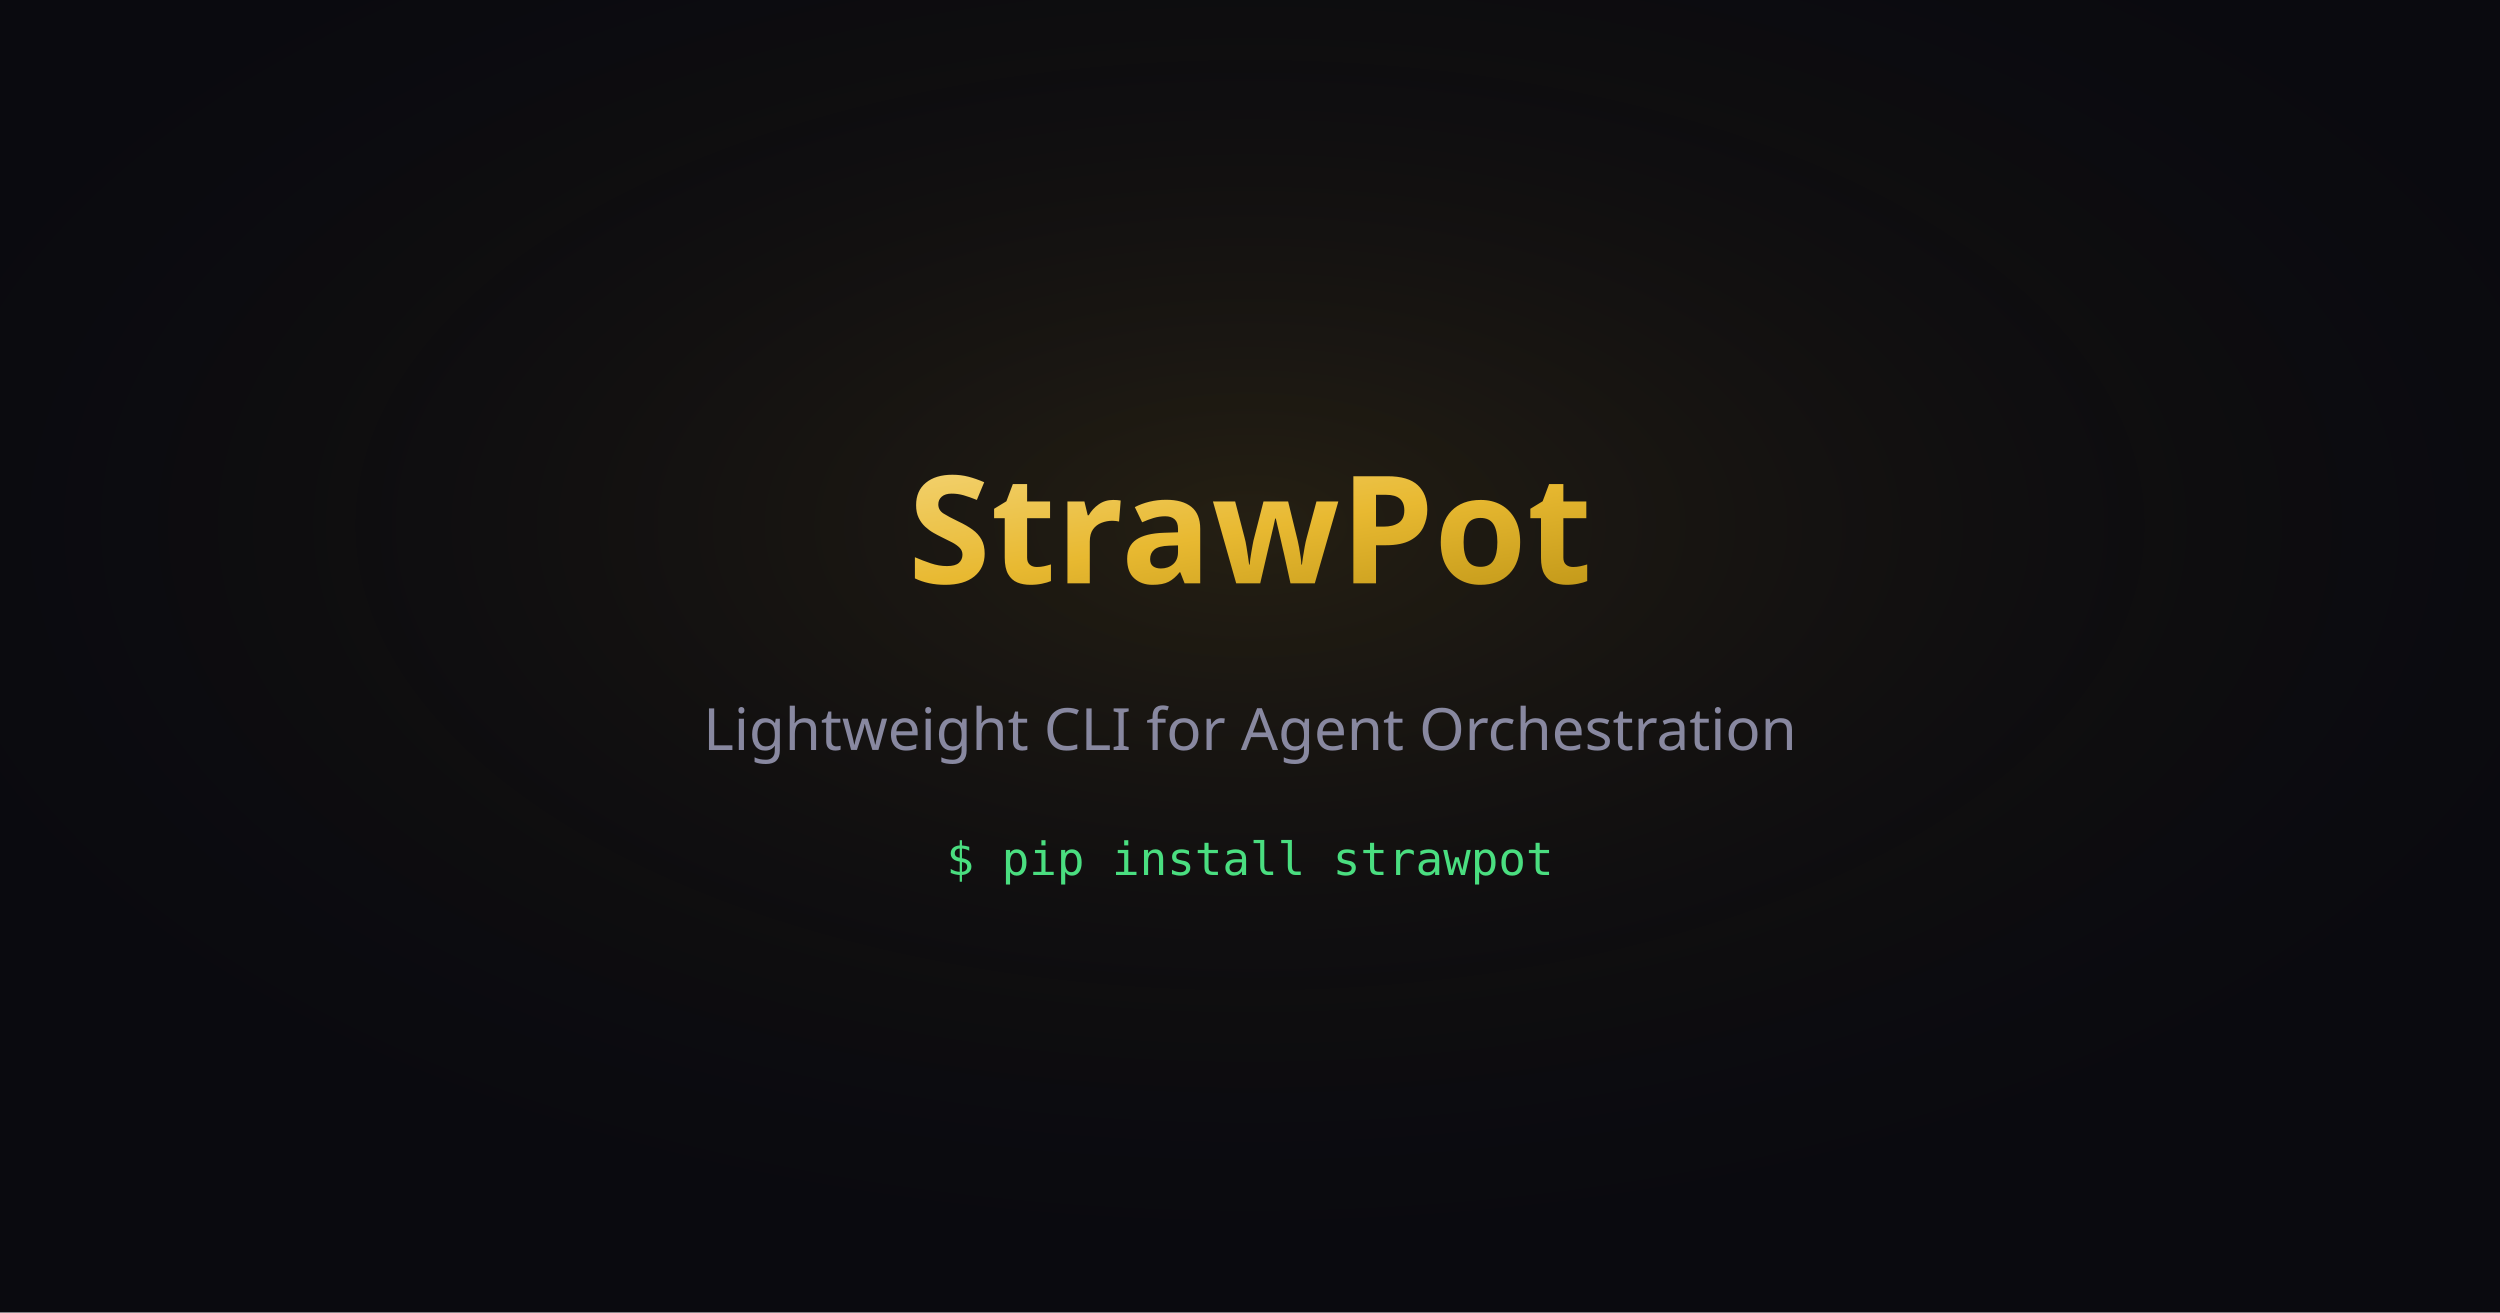
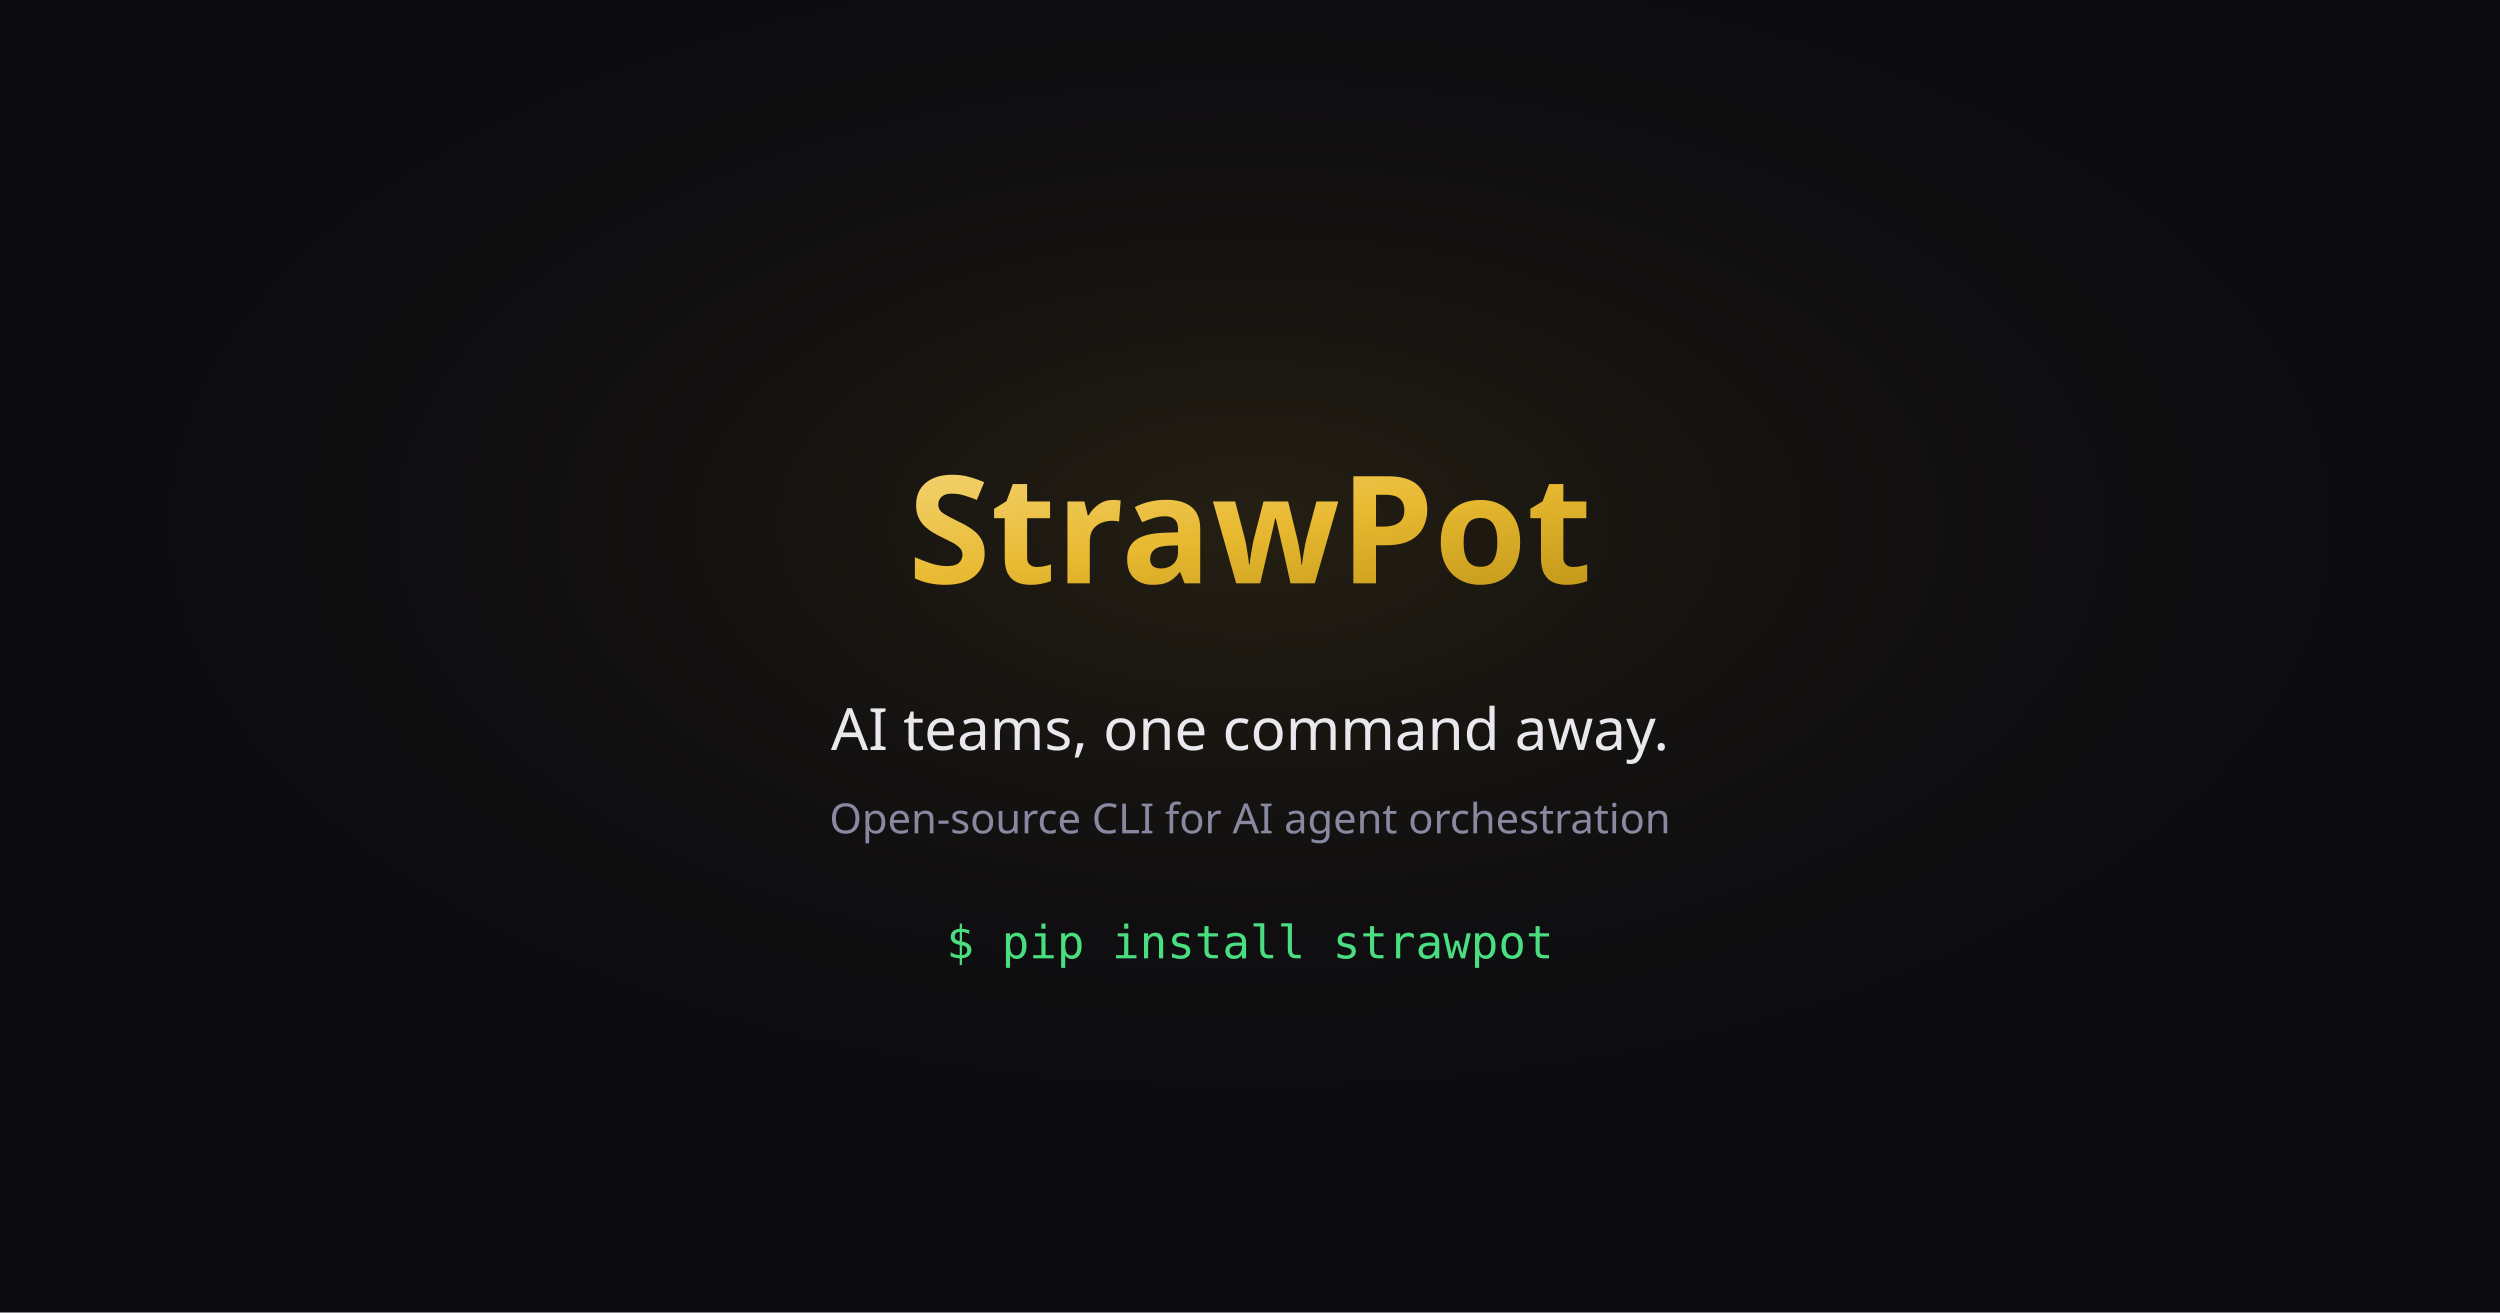
<svg xmlns="http://www.w3.org/2000/svg" width="1200" height="630">
  <rect width="1200" height="630" fill="#0a0a0f" />
  <rect x="0" y="0" width="1200" height="630" fill="url(#glow)" />
  <defs>
    <radialGradient id="glow" cx="50%" cy="40%" r="60%">
      <stop offset="0%" stop-color="#e8b931" stop-opacity="0.12" />
      <stop offset="100%" stop-color="#0a0a0f" stop-opacity="0" />
    </radialGradient>
    <linearGradient id="gold" x1="0%" y1="0%" x2="100%" y2="100%">
      <stop offset="0%" stop-color="#f2d06b" />
      <stop offset="50%" stop-color="#e8b931" />
      <stop offset="100%" stop-color="#c49a1a" />
    </linearGradient>
  </defs>
  <text x="600" y="280" text-anchor="middle" font-family="system-ui, sans-serif" font-weight="700" font-size="72" fill="url(#gold)">StrawPot</text>
-   <text x="600" y="360" text-anchor="middle" font-family="system-ui, sans-serif" font-weight="400" font-size="28" fill="#8888a0">Lightweight CLI for Agent Orchestration</text>
-   <text x="600" y="420" text-anchor="middle" font-family="monospace" font-size="22" fill="#4ade80">$ pip install strawpot</text>
+   <text x="600" y="360" text-anchor="middle" font-family="system-ui, sans-serif" font-weight="400" font-size="28" fill="#e8e8ed">AI teams, one command away.</text>
+   <text x="600" y="400" text-anchor="middle" font-family="system-ui, sans-serif" font-weight="400" font-size="20" fill="#8888a0">Open-source CLI for AI agent orchestration</text>
+   <text x="600" y="460" text-anchor="middle" font-family="monospace" font-size="22" fill="#4ade80">$ pip install strawpot</text>
</svg>
